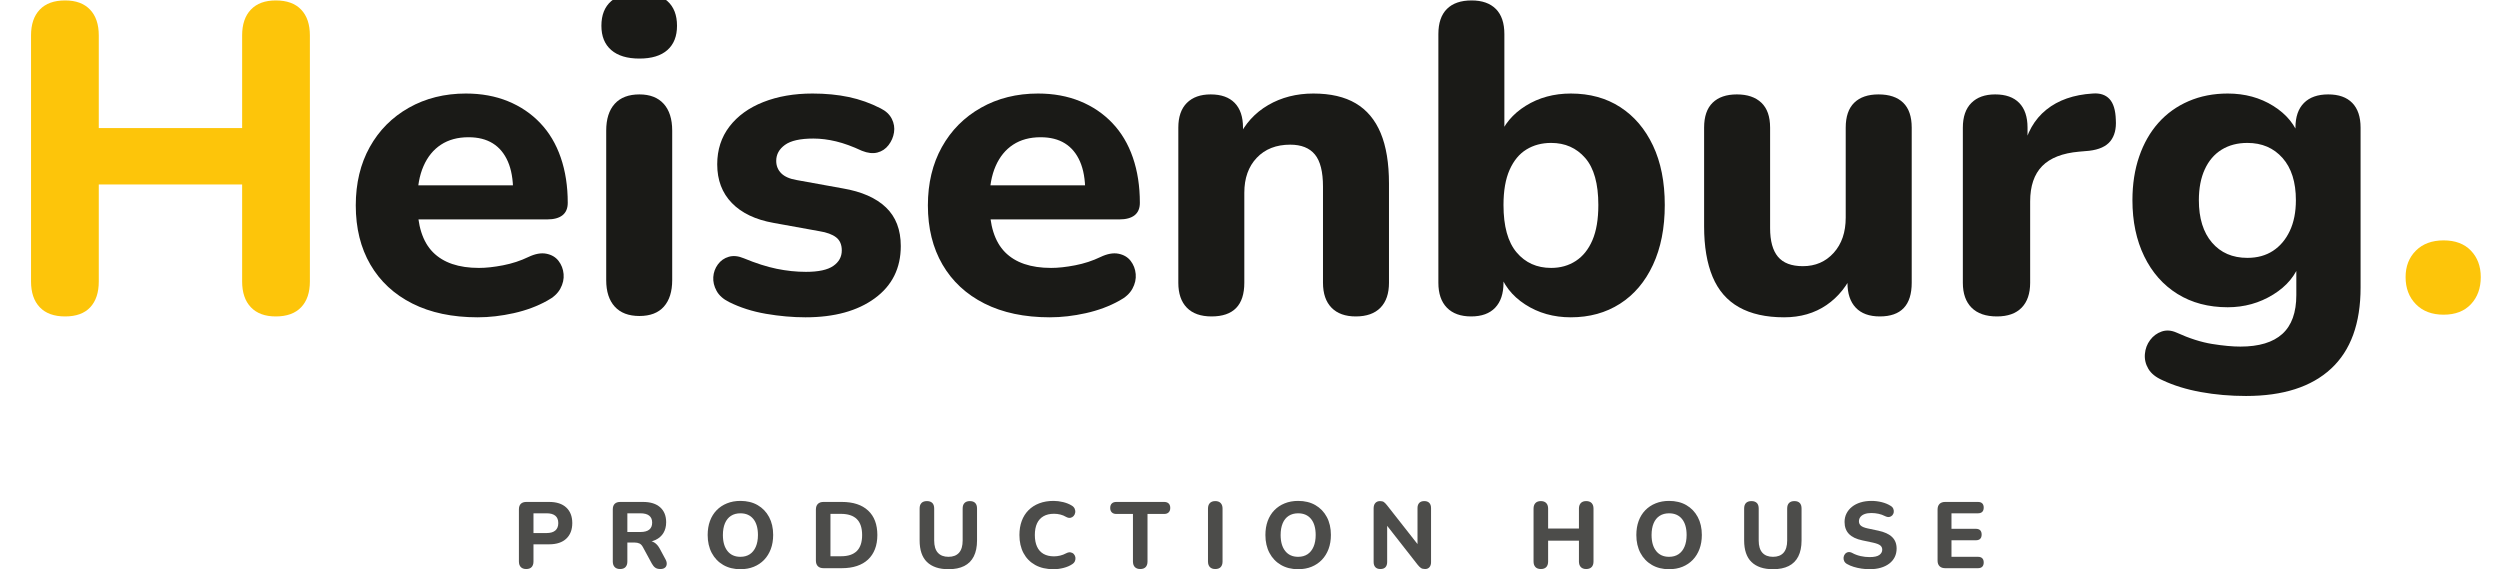
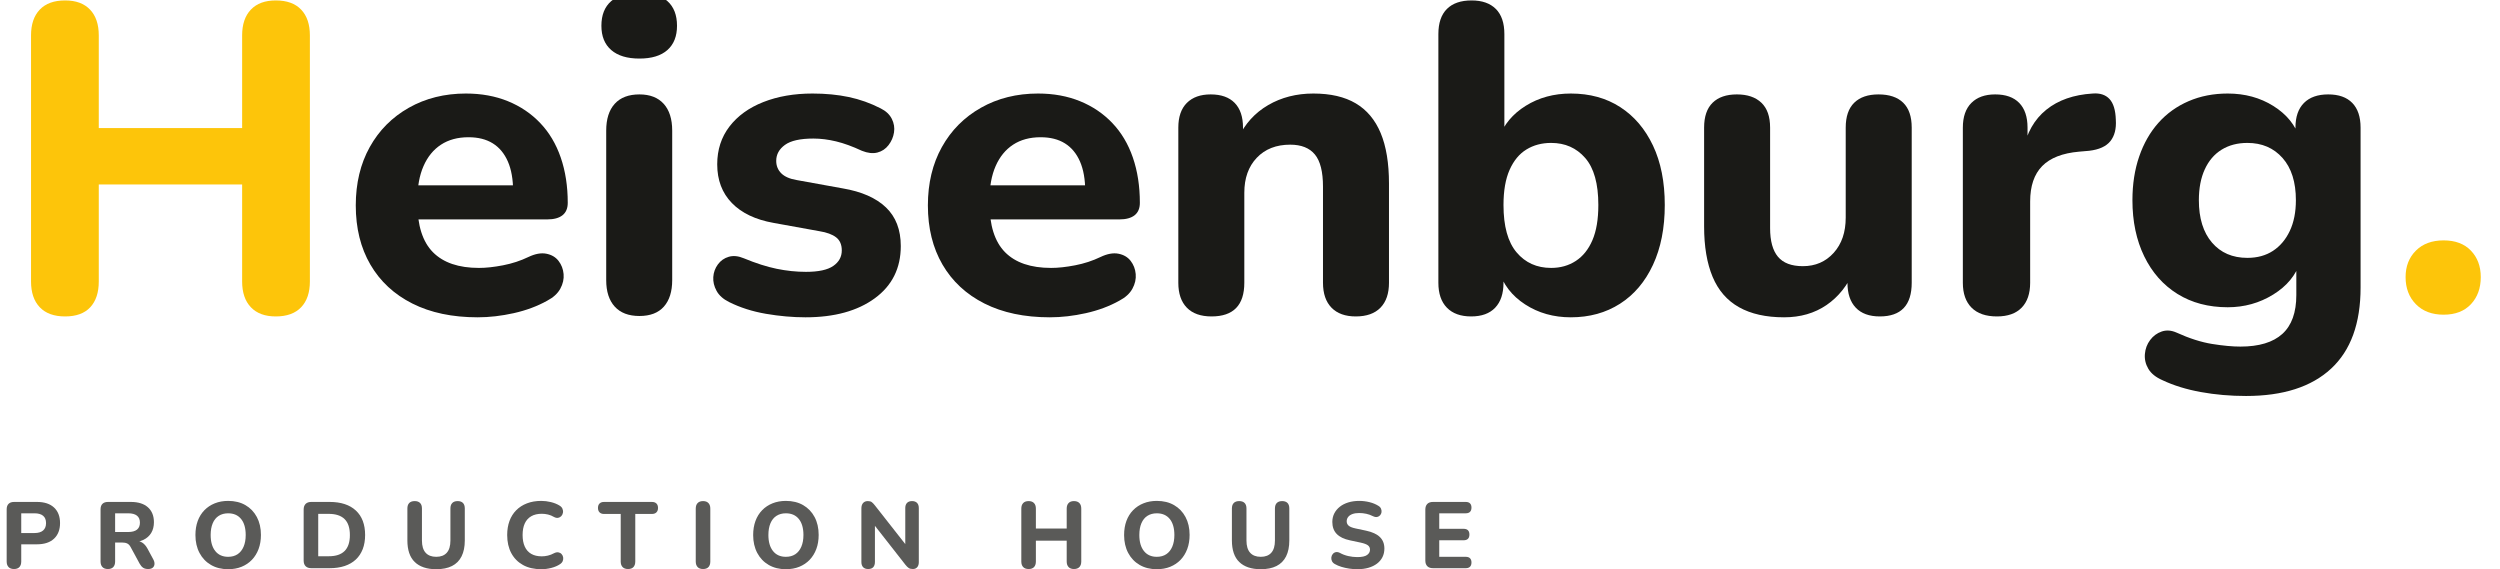
<svg xmlns="http://www.w3.org/2000/svg" viewBox="0 0 572.0 130.0" role="img" aria-label="Heisenburg Production House">
  <g transform="translate(0,71.5)">
    <path fill="#FDC50A" transform="translate(0.00,0) scale(0.1,-0.1)" d="M149 -9Q111 -9 91.0 12.0Q71 33 71 71V634Q71 672 91.0 693.0Q111 714 149 714Q186 714 206.0 693.0Q226 672 226 634V422H554V634Q554 672 574.0 693.0Q594 714 631 714Q669 714 689.0 693.0Q709 672 709 634V71Q709 33 689.0 12.0Q669 -9 631 -9Q594 -9 574.0 12.0Q554 33 554 71V293H226V71Q226 33 206.5 12.0Q187 -9 149 -9Z" />
    <path fill="#1A1A17" transform="translate(78.00,0) scale(0.1,-0.1)" d="M313 -11Q226 -11 163.5 20.5Q101 52 67.5 109.5Q34 167 34 245Q34 321 66.0 378.5Q98 436 155.5 468.5Q213 501 286 501Q339 501 382.0 483.5Q425 466 456.0 433.5Q487 401 503.0 354.5Q519 308 519 251Q519 232 507.0 222.5Q495 213 472 213H158V291H410L394 277Q394 318 382.0 345.5Q370 373 347.5 387.0Q325 401 292 401Q255 401 229.0 384.0Q203 367 189.0 335.0Q175 303 175 258V250Q175 174 210.5 138.0Q246 102 316 102Q340 102 371.0 108.0Q402 114 429 127Q452 138 470.0 134.5Q488 131 498.0 118.0Q508 105 509.5 88.0Q511 71 502.0 54.5Q493 38 472 27Q438 8 395.5 -1.5Q353 -11 313 -11Z" />
    <path fill="#1A1A17" transform="translate(132.90,0) scale(0.1,-0.1)" d="M134 -8Q97 -8 77.5 13.5Q58 35 58 74V416Q58 456 77.5 477.5Q97 499 134 499Q170 499 189.5 477.5Q209 456 209 416V74Q209 35 190.0 13.5Q171 -8 134 -8ZM134 581Q92 581 69.5 600.5Q47 620 47 656Q47 693 69.5 712.5Q92 732 134 732Q176 732 198.0 712.5Q220 693 220 656Q220 620 198.0 600.5Q176 581 134 581Z" />
    <path fill="#1A1A17" transform="translate(159.70,0) scale(0.1,-0.1)" d="M246 -11Q202 -11 155.5 -3.0Q109 5 71 24Q51 34 42.5 49.5Q34 65 35.0 81.0Q36 97 45.5 110.0Q55 123 70.5 127.5Q86 132 105 124Q146 107 180.0 100.0Q214 93 247 93Q290 93 309.5 106.5Q329 120 329 142Q329 162 316.0 172.0Q303 182 278 186L173 205Q111 216 77.5 250.5Q44 285 44 339Q44 389 72.0 425.5Q100 462 149.5 481.5Q199 501 262 501Q307 501 345.0 493.0Q383 485 418 467Q436 458 443.5 443.0Q451 428 448.5 412.0Q446 396 436.0 383.0Q426 370 410.5 366.0Q395 362 375 370Q343 385 316.0 391.5Q289 398 264 398Q219 398 199.0 383.5Q179 369 179 347Q179 330 190.5 318.5Q202 307 226 303L331 284Q396 273 430.0 240.5Q464 208 464 152Q464 76 404.5 32.5Q345 -11 246 -11Z" />
    <path fill="#1A1A17" transform="translate(208.90,0) scale(0.1,-0.1)" d="M313 -11Q226 -11 163.5 20.5Q101 52 67.5 109.5Q34 167 34 245Q34 321 66.0 378.5Q98 436 155.5 468.5Q213 501 286 501Q339 501 382.0 483.5Q425 466 456.0 433.5Q487 401 503.0 354.5Q519 308 519 251Q519 232 507.0 222.5Q495 213 472 213H158V291H410L394 277Q394 318 382.0 345.5Q370 373 347.5 387.0Q325 401 292 401Q255 401 229.0 384.0Q203 367 189.0 335.0Q175 303 175 258V250Q175 174 210.5 138.0Q246 102 316 102Q340 102 371.0 108.0Q402 114 429 127Q452 138 470.0 134.5Q488 131 498.0 118.0Q508 105 509.5 88.0Q511 71 502.0 54.5Q493 38 472 27Q438 8 395.5 -1.5Q353 -11 313 -11Z" />
    <path fill="#1A1A17" transform="translate(263.80,0) scale(0.1,-0.1)" d="M134 -9Q97 -9 77.5 11.0Q58 31 58 68V423Q58 460 77.5 479.5Q97 499 132 499Q168 499 187.0 479.5Q206 460 206 423V366L195 399Q218 448 263.5 474.5Q309 501 367 501Q426 501 464.0 478.5Q502 456 521.0 410.5Q540 365 540 295V68Q540 31 520.5 11.0Q501 -9 464 -9Q428 -9 408.5 11.0Q389 31 389 68V288Q389 339 370.5 361.5Q352 384 314 384Q266 384 237.5 354.0Q209 324 209 274V68Q209 -9 134 -9Z" />
    <path fill="#1A1A17" transform="translate(323.30,0) scale(0.1,-0.1)" d="M361 -11Q302 -11 256.5 18.5Q211 48 196 97L207 130V68Q207 31 188.0 11.0Q169 -9 133 -9Q97 -9 77.5 11.0Q58 31 58 68V637Q58 675 77.5 694.5Q97 714 134 714Q170 714 189.5 694.5Q209 675 209 637V400H197Q213 445 258.0 473.0Q303 501 361 501Q426 501 474.0 470.0Q522 439 549.0 382.0Q576 325 576 246Q576 167 549.0 109.0Q522 51 473.5 20.0Q425 -11 361 -11ZM316 102Q348 102 372.5 118.0Q397 134 410.5 165.5Q424 197 424 246Q424 319 394.0 353.5Q364 388 316 388Q284 388 259.5 373.0Q235 358 221.0 326.5Q207 295 207 246Q207 173 237.0 137.5Q267 102 316 102Z" />
    <path fill="#1A1A17" transform="translate(384.30,0) scale(0.1,-0.1)" d="M239 -11Q177 -11 136.0 12.0Q95 35 75.5 81.5Q56 128 56 197V423Q56 461 75.5 480.0Q95 499 131 499Q167 499 187.0 480.0Q207 461 207 423V193Q207 149 225.0 127.5Q243 106 282 106Q325 106 352.5 136.5Q380 167 380 217V423Q380 461 399.5 480.0Q419 499 455 499Q492 499 511.5 480.0Q531 461 531 423V68Q531 -9 458 -9Q422 -9 403.0 11.0Q384 31 384 68V135L399 96Q377 45 336.0 17.0Q295 -11 239 -11Z" />
    <path fill="#1A1A17" transform="translate(443.30,0) scale(0.1,-0.1)" d="M136 -9Q98 -9 78.0 11.0Q58 31 58 68V423Q58 460 77.5 479.5Q97 499 132 499Q168 499 187.0 479.5Q206 460 206 423V371H196Q208 431 249.0 464.0Q290 497 355 501Q380 503 393.5 488.5Q407 474 408 441Q410 410 395.5 392.0Q381 374 347 370L324 368Q267 363 239.5 335.0Q212 307 212 254V68Q212 31 192.5 11.0Q173 -9 136 -9Z" />
    <path fill="#1A1A17" transform="translate(484.50,0) scale(0.1,-0.1)" d="M294 -191Q240 -191 190.5 -182.0Q141 -173 103 -155Q80 -145 70.5 -129.0Q61 -113 62.5 -95.0Q64 -77 74.5 -63.0Q85 -49 101.0 -43.5Q117 -38 135 -46Q179 -66 216.5 -72.0Q254 -78 281 -78Q345 -78 377.0 -49.0Q409 -20 409 40V116H418Q403 70 356.0 41.0Q309 12 252 12Q186 12 137.0 42.5Q88 73 61.0 128.5Q34 184 34 257Q34 312 49.5 357.0Q65 402 93.5 434.0Q122 466 162.5 483.5Q203 501 252 501Q311 501 356.5 472.5Q402 444 417 398L407 366V423Q407 460 426.5 479.5Q446 499 482 499Q518 499 537.0 479.5Q556 460 556 423V57Q556 -66 488.5 -128.5Q421 -191 294 -191ZM297 125Q331 125 355.5 141.0Q380 157 394.0 186.5Q408 216 408 257Q408 319 377.5 353.5Q347 388 297 388Q263 388 238.0 372.5Q213 357 199.5 327.5Q186 298 186 257Q186 195 216.0 160.0Q246 125 297 125Z" />
    <path fill="#FDC50A" transform="translate(546.00,0) scale(0.1,-0.1)" d="M131 -5Q91 -5 67.5 19.0Q44 43 44 81Q44 118 67.5 141.5Q91 165 131 165Q171 165 193.5 141.5Q216 118 216 81Q216 43 193.5 19.0Q171 -5 131 -5Z" />
  </g>
-   <g opacity=".78" transform="translate(117.20,130.0)">
+   <g opacity=".72" transform="translate(0,130.0)">
    <path fill="#1A1A17" transform="translate(0.00,0) scale(0.0215,-0.0215)" d="M149 -9Q111 -9 91.0 12.0Q71 33 71 71V626Q71 665 91.5 685.0Q112 705 150 705H393Q511 705 575.0 645.5Q639 586 639 480Q639 374 575.0 314.0Q511 254 393 254H226V71Q226 33 206.5 12.0Q187 -9 149 -9ZM226 374H367Q427 374 458.5 401.0Q490 428 490 480Q490 532 458.5 558.0Q427 584 367 584H226Z" />
    <path fill="#1A1A17" transform="translate(21.48,0) scale(0.0215,-0.0215)" d="M149 -9Q111 -9 91.0 12.0Q71 33 71 71V626Q71 665 91.5 685.0Q112 705 150 705H393Q511 705 575.0 648.0Q639 591 639 489Q639 423 610.0 375.0Q581 327 526.5 301.0Q472 275 393 275L401 292H442Q484 292 515.5 271.5Q547 251 570 209L632 94Q646 69 645.0 45.0Q644 21 627.0 6.0Q610 -9 577 -9Q544 -9 523.5 5.0Q503 19 487 48L391 225Q376 253 354.5 263.0Q333 273 302 273H226V71Q226 33 206.5 12.0Q187 -9 149 -9ZM226 385H365Q427 385 458.5 410.0Q490 435 490 485Q490 534 458.5 559.0Q427 584 365 584H226Z" />
    <path fill="#1A1A17" transform="translate(43.64,0) scale(0.0215,-0.0215)" d="M398 -11Q294 -11 215.5 34.5Q137 80 93.5 162.0Q50 244 50 353Q50 436 74.5 502.5Q99 569 145.0 616.5Q191 664 255.5 690.0Q320 716 398 716Q504 716 582.0 671.0Q660 626 703.5 544.5Q747 463 747 354Q747 271 722.0 204.0Q697 137 651.0 89.0Q605 41 541.0 15.0Q477 -11 398 -11ZM398 121Q457 121 498.5 148.5Q540 176 562.5 228.5Q585 281 585 353Q585 463 536.0 523.5Q487 584 398 584Q340 584 298.0 557.0Q256 530 234.0 478.0Q212 426 212 353Q212 244 261.0 182.5Q310 121 398 121Z" />
    <path fill="#1A1A17" transform="translate(67.95,0) scale(0.0215,-0.0215)" d="M152 0Q113 0 92.0 21.0Q71 42 71 81V624Q71 663 92.0 684.0Q113 705 152 705H347Q528 705 626.5 613.5Q725 522 725 353Q725 268 699.5 202.5Q674 137 626.0 92.0Q578 47 508.0 23.5Q438 0 347 0ZM226 127H338Q395 127 437.0 141.0Q479 155 507.0 183.0Q535 211 549.0 253.5Q563 296 563 353Q563 467 506.5 522.5Q450 578 338 578H226Z" />
    <path fill="#1A1A17" transform="translate(91.79,0) scale(0.0215,-0.0215)" d="M373 -11Q298 -11 240.5 8.5Q183 28 144.0 66.0Q105 104 85.5 161.5Q66 219 66 295V635Q66 674 86.0 694.0Q106 714 144 714Q181 714 201.0 694.0Q221 674 221 635V294Q221 208 260.0 164.5Q299 121 373 121Q447 121 485.5 164.5Q524 208 524 294V635Q524 674 544.0 694.0Q564 714 601 714Q638 714 657.5 694.0Q677 674 677 635V295Q677 194 642.5 125.5Q608 57 540.5 23.0Q473 -11 373 -11Z" />
    <path fill="#1A1A17" transform="translate(114.97,0) scale(0.0215,-0.0215)" d="M413 -11Q299 -11 218.0 34.0Q137 79 93.5 160.5Q50 242 50 353Q50 436 74.5 502.5Q99 569 146.0 616.5Q193 664 260.5 690.0Q328 716 413 716Q463 716 514.5 703.5Q566 691 604 668Q629 654 638.0 633.0Q647 612 643.5 591.0Q640 570 626.5 555.0Q613 540 593.0 536.0Q573 532 548 545Q518 563 485.0 571.0Q452 579 418 579Q351 579 305.5 552.5Q260 526 237.0 476.0Q214 426 214 353Q214 281 237.0 230.0Q260 179 305.5 152.5Q351 126 418 126Q450 126 483.5 134.0Q517 142 548 159Q574 172 594.5 168.5Q615 165 628.5 150.5Q642 136 645.5 116.0Q649 96 641.0 76.0Q633 56 611 42Q574 17 520.0 3.0Q466 -11 413 -11Z" />
    <path fill="#1A1A17" transform="translate(136.88,0) scale(0.0215,-0.0215)" d="M317 -9Q279 -9 259.0 12.0Q239 33 239 71V577H62Q31 577 14.0 594.0Q-3 611 -3 641Q-3 672 14.0 688.5Q31 705 62 705H571Q602 705 619.0 688.5Q636 672 636 641Q636 611 619.0 594.0Q602 577 571 577H394V71Q394 33 374.5 12.0Q355 -9 317 -9Z" />
    <path fill="#1A1A17" transform="translate(157.66,0) scale(0.0215,-0.0215)" d="M149 -9Q111 -9 91.0 12.0Q71 33 71 71V634Q71 672 91.0 693.0Q111 714 149 714Q186 714 206.0 693.0Q226 672 226 634V71Q226 33 206.5 12.0Q187 -9 149 -9Z" />
    <path fill="#1A1A17" transform="translate(171.25,0) scale(0.0215,-0.0215)" d="M398 -11Q294 -11 215.5 34.5Q137 80 93.5 162.0Q50 244 50 353Q50 436 74.5 502.5Q99 569 145.0 616.5Q191 664 255.5 690.0Q320 716 398 716Q504 716 582.0 671.0Q660 626 703.5 544.5Q747 463 747 354Q747 271 722.0 204.0Q697 137 651.0 89.0Q605 41 541.0 15.0Q477 -11 398 -11ZM398 121Q457 121 498.5 148.5Q540 176 562.5 228.5Q585 281 585 353Q585 463 536.0 523.5Q487 584 398 584Q340 584 298.0 557.0Q256 530 234.0 478.0Q212 426 212 353Q212 244 261.0 182.5Q310 121 398 121Z" />
    <path fill="#1A1A17" transform="translate(195.56,0) scale(0.0215,-0.0215)" d="M143 -9Q108 -9 89.5 10.5Q71 30 71 66V636Q71 674 89.5 694.0Q108 714 139 714Q166 714 180.5 703.5Q195 693 214 669L565 222H538V640Q538 675 556.5 694.5Q575 714 610 714Q645 714 663.5 694.5Q682 675 682 640V63Q682 30 665.0 10.5Q648 -9 619 -9Q591 -9 574.5 2.0Q558 13 539 37L189 484H215V66Q215 30 197.0 10.5Q179 -9 143 -9Z" />
    <path fill="#1A1A17" transform="translate(232.15,0) scale(0.0215,-0.0215)" d="M149 -9Q111 -9 91.0 12.0Q71 33 71 71V634Q71 672 91.0 693.0Q111 714 149 714Q186 714 206.0 693.0Q226 672 226 634V422H554V634Q554 672 574.0 693.0Q594 714 631 714Q669 714 689.0 693.0Q709 672 709 634V71Q709 33 689.0 12.0Q669 -9 631 -9Q594 -9 574.0 12.0Q554 33 554 71V293H226V71Q226 33 206.5 12.0Q187 -9 149 -9Z" />
    <path fill="#1A1A17" transform="translate(256.12,0) scale(0.0215,-0.0215)" d="M398 -11Q294 -11 215.5 34.5Q137 80 93.5 162.0Q50 244 50 353Q50 436 74.5 502.5Q99 569 145.0 616.5Q191 664 255.5 690.0Q320 716 398 716Q504 716 582.0 671.0Q660 626 703.5 544.5Q747 463 747 354Q747 271 722.0 204.0Q697 137 651.0 89.0Q605 41 541.0 15.0Q477 -11 398 -11ZM398 121Q457 121 498.5 148.5Q540 176 562.5 228.5Q585 281 585 353Q585 463 536.0 523.5Q487 584 398 584Q340 584 298.0 557.0Q256 530 234.0 478.0Q212 426 212 353Q212 244 261.0 182.5Q310 121 398 121Z" />
    <path fill="#1A1A17" transform="translate(280.44,0) scale(0.0215,-0.0215)" d="M373 -11Q298 -11 240.5 8.5Q183 28 144.0 66.0Q105 104 85.5 161.5Q66 219 66 295V635Q66 674 86.0 694.0Q106 714 144 714Q181 714 201.0 694.0Q221 674 221 635V294Q221 208 260.0 164.5Q299 121 373 121Q447 121 485.5 164.5Q524 208 524 294V635Q524 674 544.0 694.0Q564 714 601 714Q638 714 657.5 694.0Q677 674 677 635V295Q677 194 642.5 125.5Q608 57 540.5 23.0Q473 -11 373 -11Z" />
    <path fill="#1A1A17" transform="translate(303.61,0) scale(0.0215,-0.0215)" d="M323 -11Q281 -11 237.5 -4.5Q194 2 154.5 14.0Q115 26 84 44Q62 56 53.0 75.5Q44 95 46.5 115.0Q49 135 61.5 150.5Q74 166 93.5 170.5Q113 175 137 163Q178 140 226.5 129.0Q275 118 323 118Q396 118 427.0 140.5Q458 163 458 197Q458 226 436.0 243.0Q414 260 359 272L246 296Q150 316 103.5 364.5Q57 413 57 492Q57 542 78.0 583.0Q99 624 137.0 654.0Q175 684 227.5 700.0Q280 716 343 716Q399 716 453.0 702.5Q507 689 548 663Q568 651 575.5 632.5Q583 614 580.5 595.5Q578 577 565.5 563.0Q553 549 534.0 545.0Q515 541 488 554Q455 571 418.0 579.0Q381 587 342 587Q300 587 270.5 576.0Q241 565 225.5 545.0Q210 525 210 499Q210 470 231.0 452.0Q252 434 304 423L417 399Q515 378 563.0 331.5Q611 285 611 209Q611 159 591.0 118.5Q571 78 533.0 49.0Q495 20 442.0 4.5Q389 -11 323 -11Z" />
    <path fill="#1A1A17" transform="translate(324.59,0) scale(0.0215,-0.0215)" d="M152 0Q113 0 92.0 21.0Q71 42 71 81V624Q71 663 92.0 684.0Q113 705 152 705H501Q531 705 546.5 689.5Q562 674 562 645Q562 615 546.5 599.5Q531 584 501 584H219V419H478Q509 419 524.5 403.5Q540 388 540 358Q540 328 524.5 312.5Q509 297 478 297H219V121H501Q531 121 546.5 105.5Q562 90 562 61Q562 31 546.5 15.5Q531 0 501 0Z" />
  </g>
</svg>
